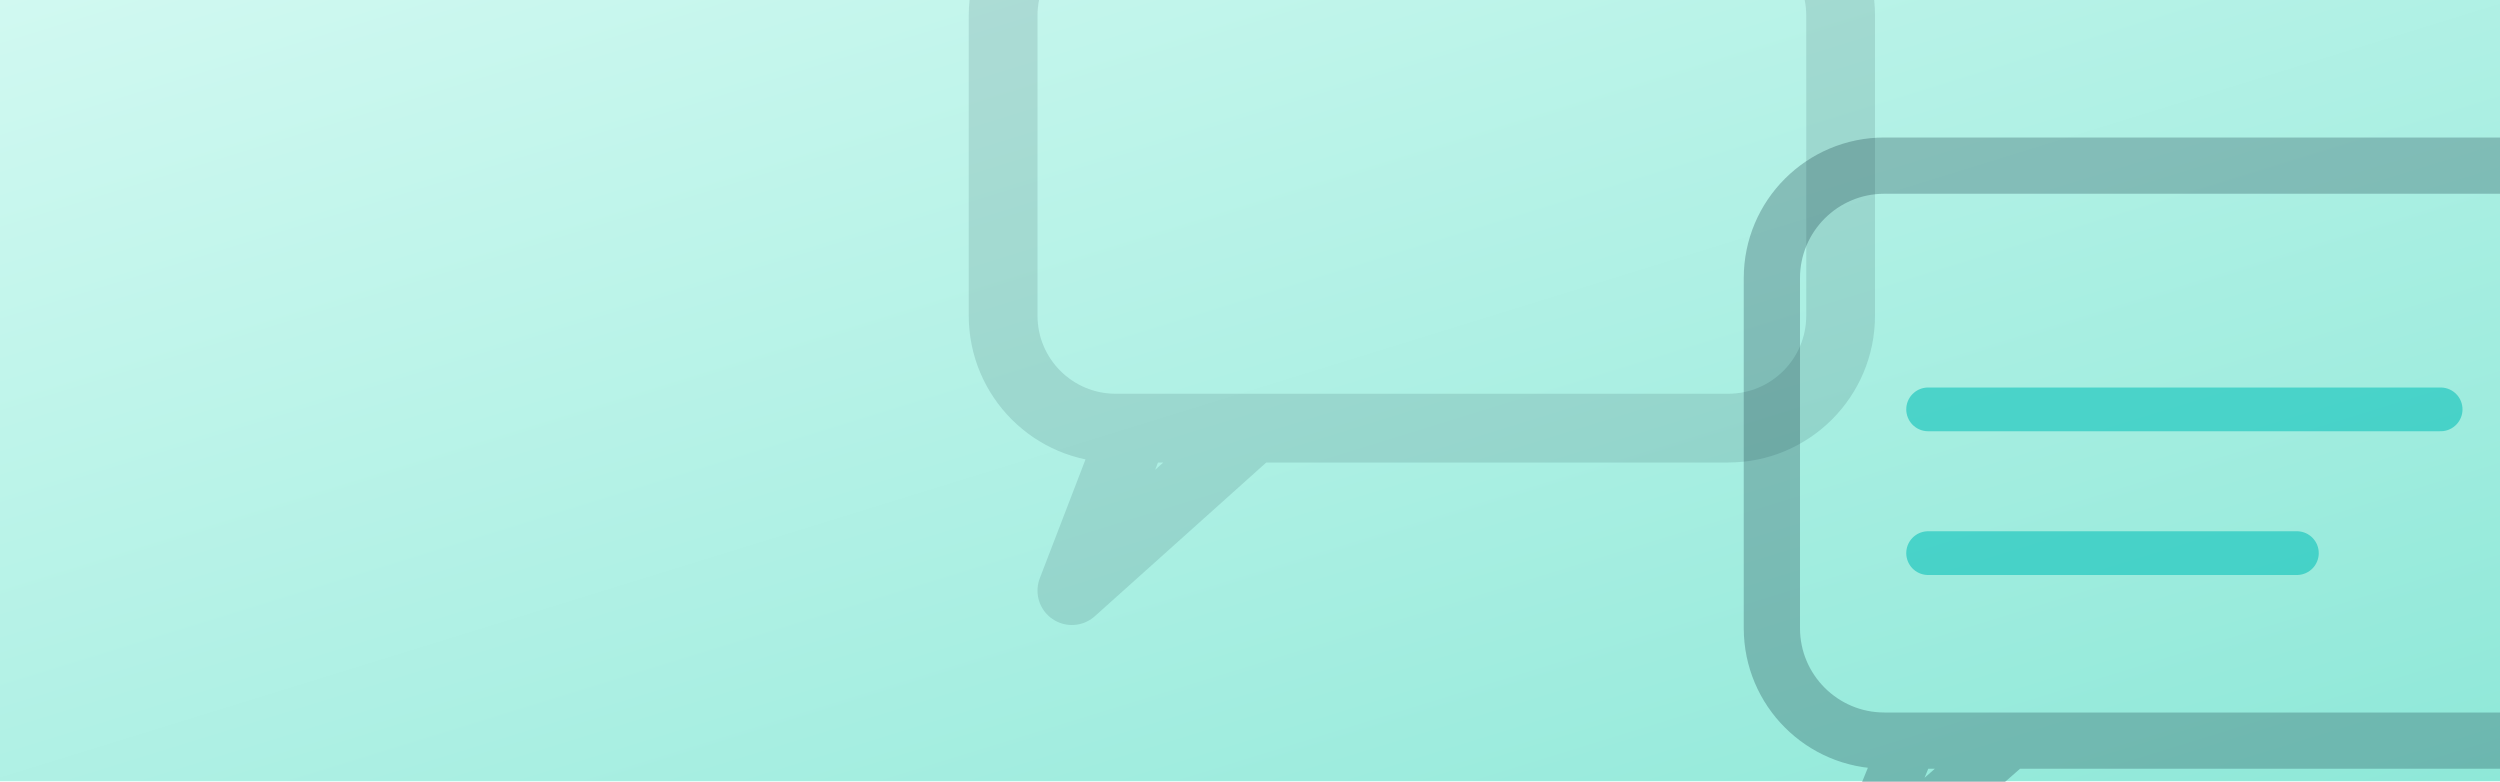
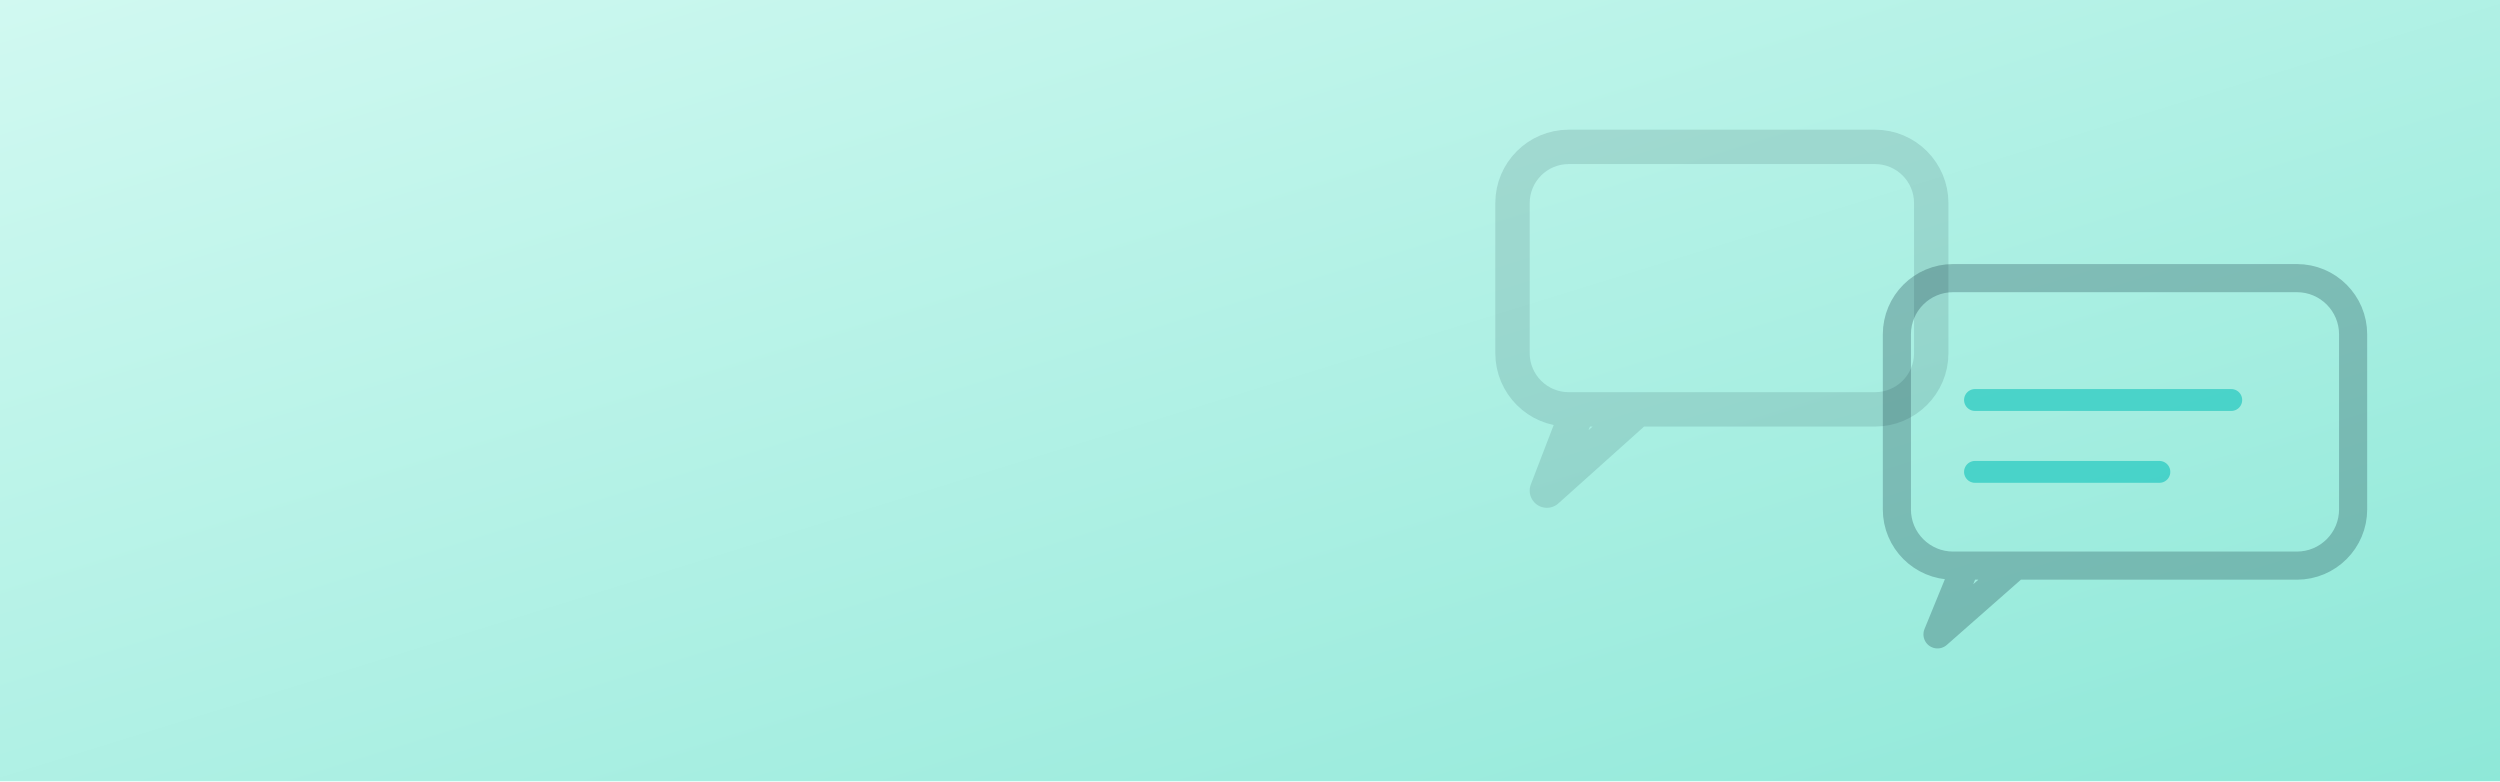
<svg xmlns="http://www.w3.org/2000/svg" viewBox="0 0 1600 500" width="1600" height="500" role="presentation" aria-hidden="true">
  <defs>
    <linearGradient id="lo-hero-sky" x1="0" y1="0" x2="1" y2="1">
      <stop offset="0" stop-color="#d1f9f1" />
      <stop offset="1" stop-color="#8ee8d8" />
    </linearGradient>
  </defs>
  <rect width="1600" height="500" fill="url(#lo-hero-sky)" />
-   <g transform="translate(1180 250) scale(2) translate(-1237 -250)">
-     <g fill="none" stroke="#133844" stroke-linecap="round" stroke-linejoin="round">
-       <g opacity="0.14" stroke-width="22">
-         <path d="M1004 262h196a36 36 0 0 0 36-36v-96a36 36 0 0 0-36-36h-196a36 36 0 0 0-36 36v96a36 36 0 0 0 36 36h6l-20 52 58-52" />
-       </g>
-       <g opacity="0.28" stroke-width="18">
-         <path d="M1250 362h220a36 36 0 0 0 36-36v-112a36 36 0 0 0-36-36h-220a36 36 0 0 0-36 36v112a36 36 0 0 0 36 36h8l-18 44 50-44" />
-       </g>
+   <g fill="none" stroke="#133844" stroke-linecap="round" stroke-linejoin="round">
+     <g opacity="0.14" stroke-width="22">
+       <path d="M1004 262h196a36 36 0 0 0 36-36v-96a36 36 0 0 0-36-36h-196a36 36 0 0 0-36 36v96a36 36 0 0 0 36 36h6l-20 52 58-52" />
    </g>
-     <g stroke="#00bdb6" stroke-linecap="round" stroke-width="14" opacity="0.55">
-       <path d="M1264 256h164" />
-       <path d="M1264 302h118" />
+     <g opacity="0.28" stroke-width="18">
+       <path d="M1250 362h220a36 36 0 0 0 36-36v-112a36 36 0 0 0-36-36h-220a36 36 0 0 0-36 36v112a36 36 0 0 0 36 36h8l-18 44 50-44" />
    </g>
  </g>
+   <g stroke="#00bdb6" stroke-linecap="round" stroke-width="14" opacity="0.55">
+     <path d="M1264 256h164" />
+     <path d="M1264 302h118" />
+   </g>
</svg>
